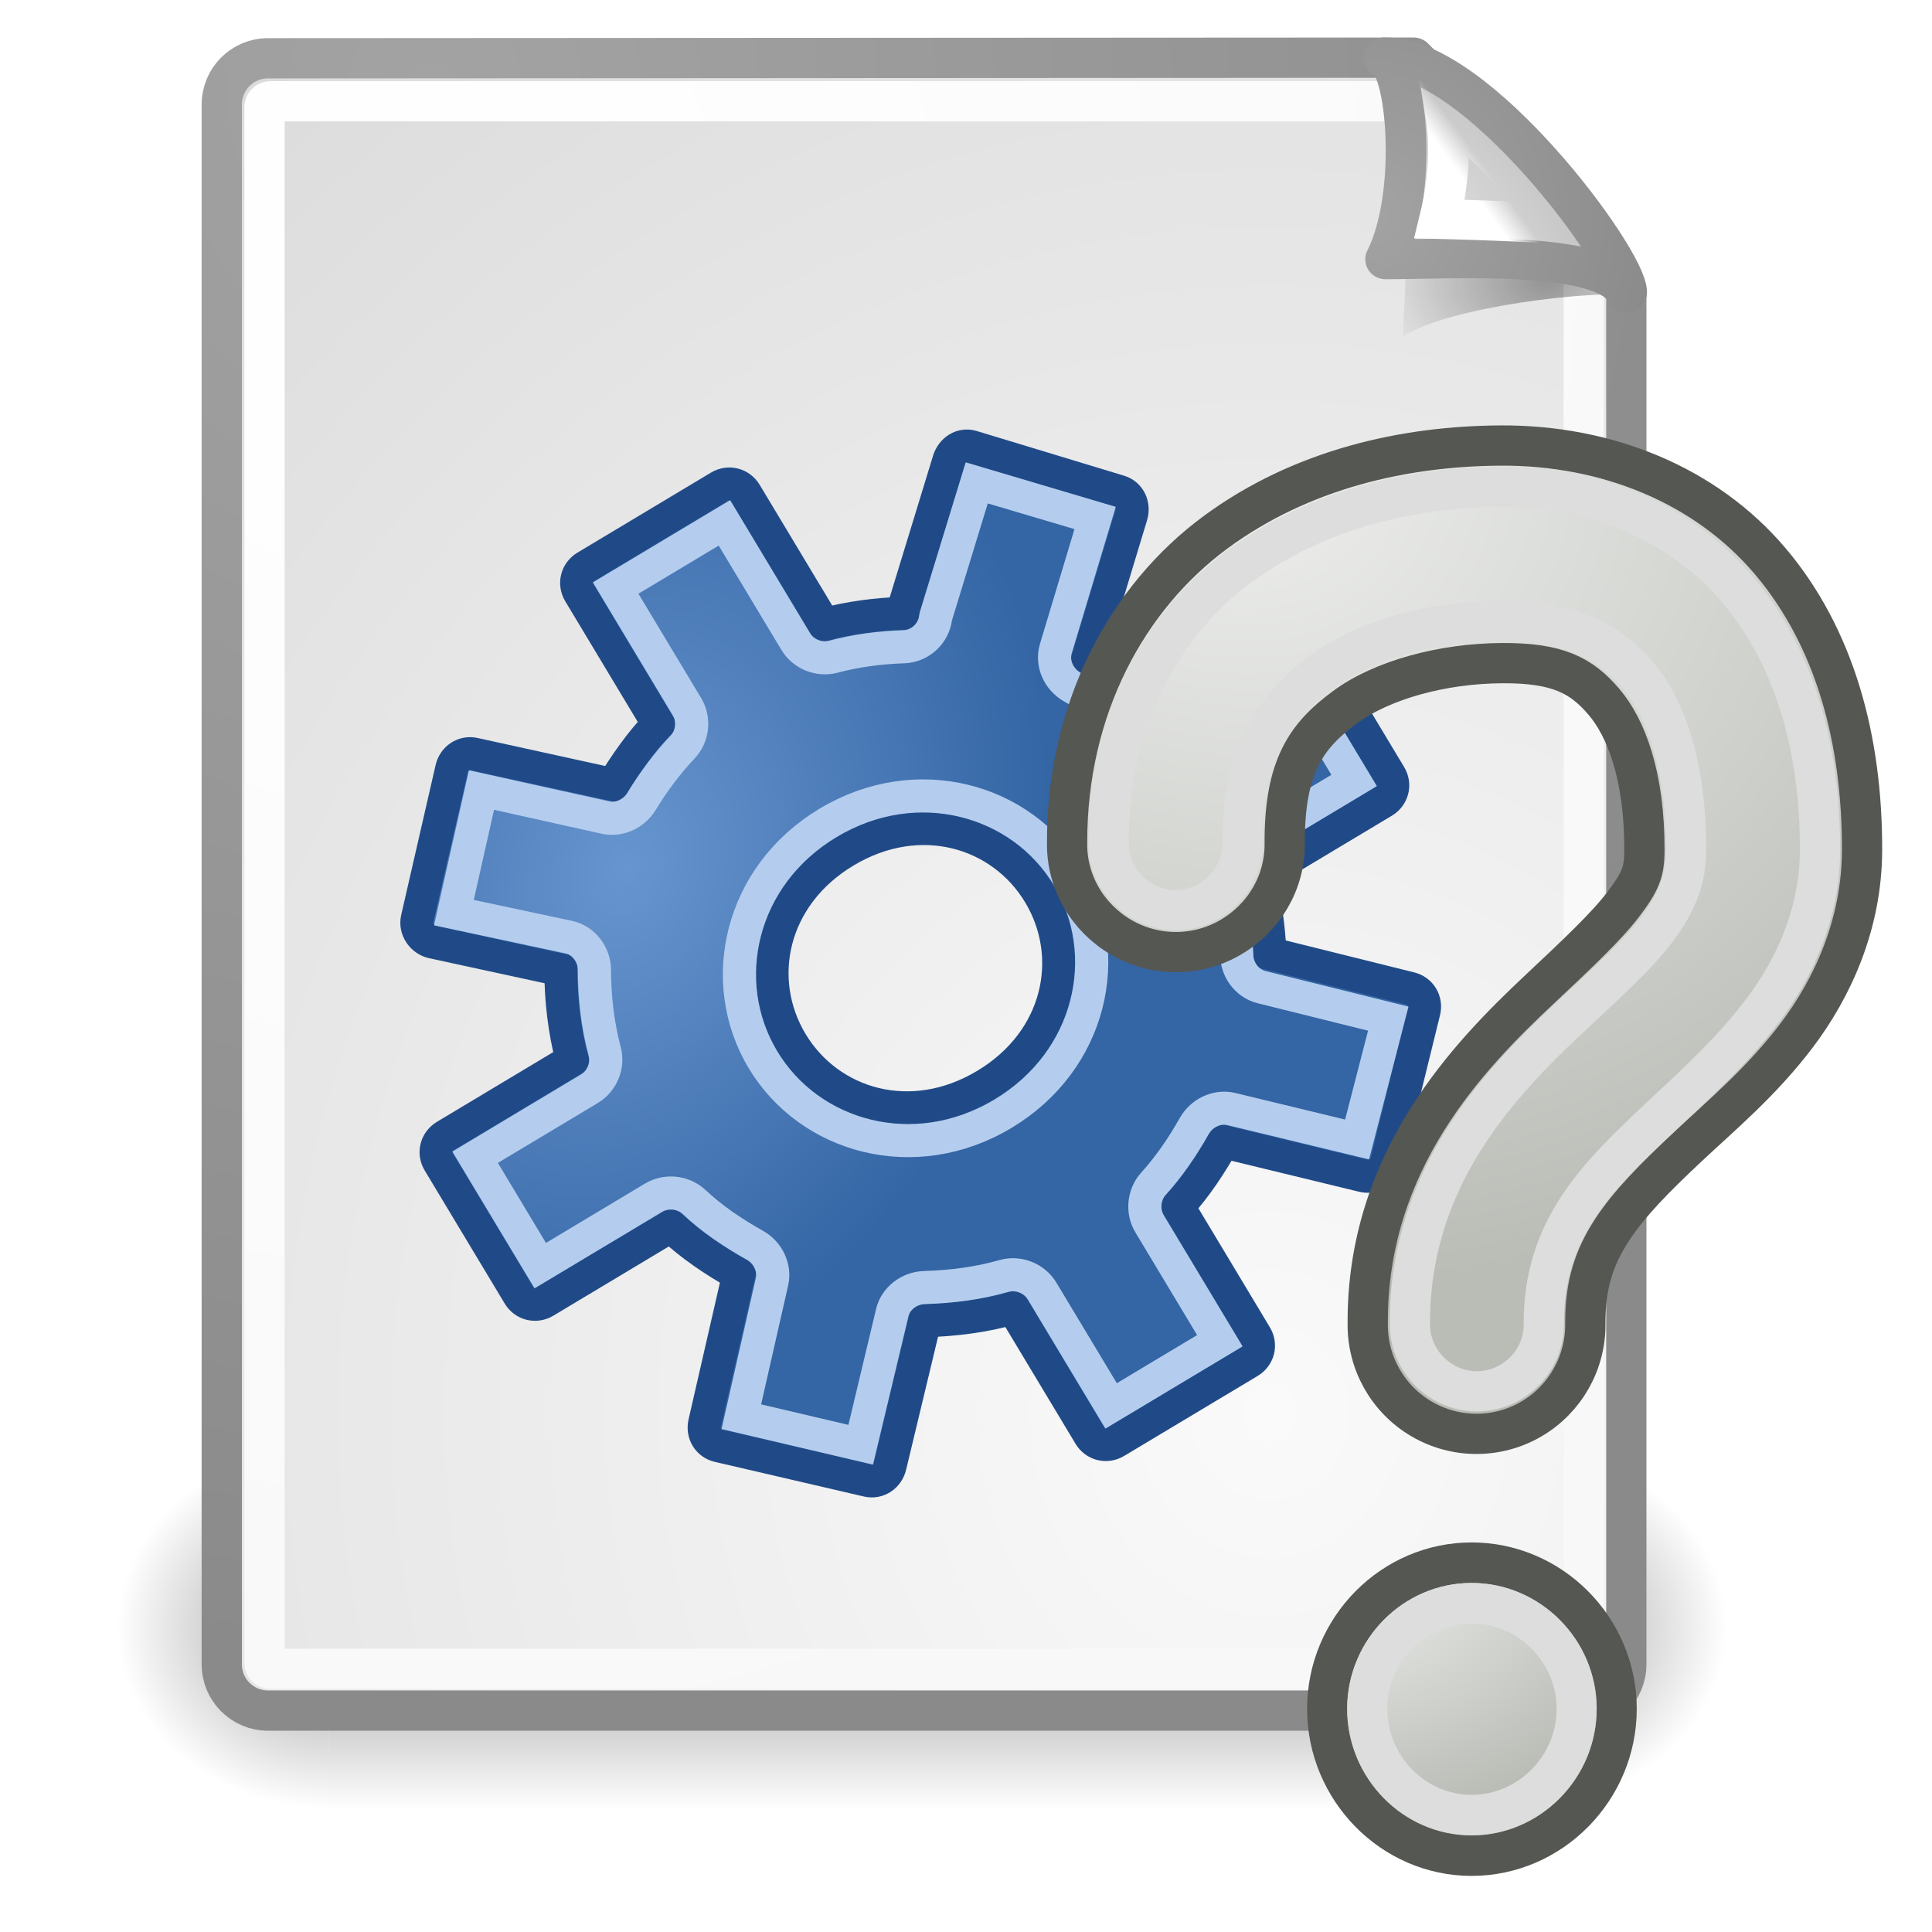
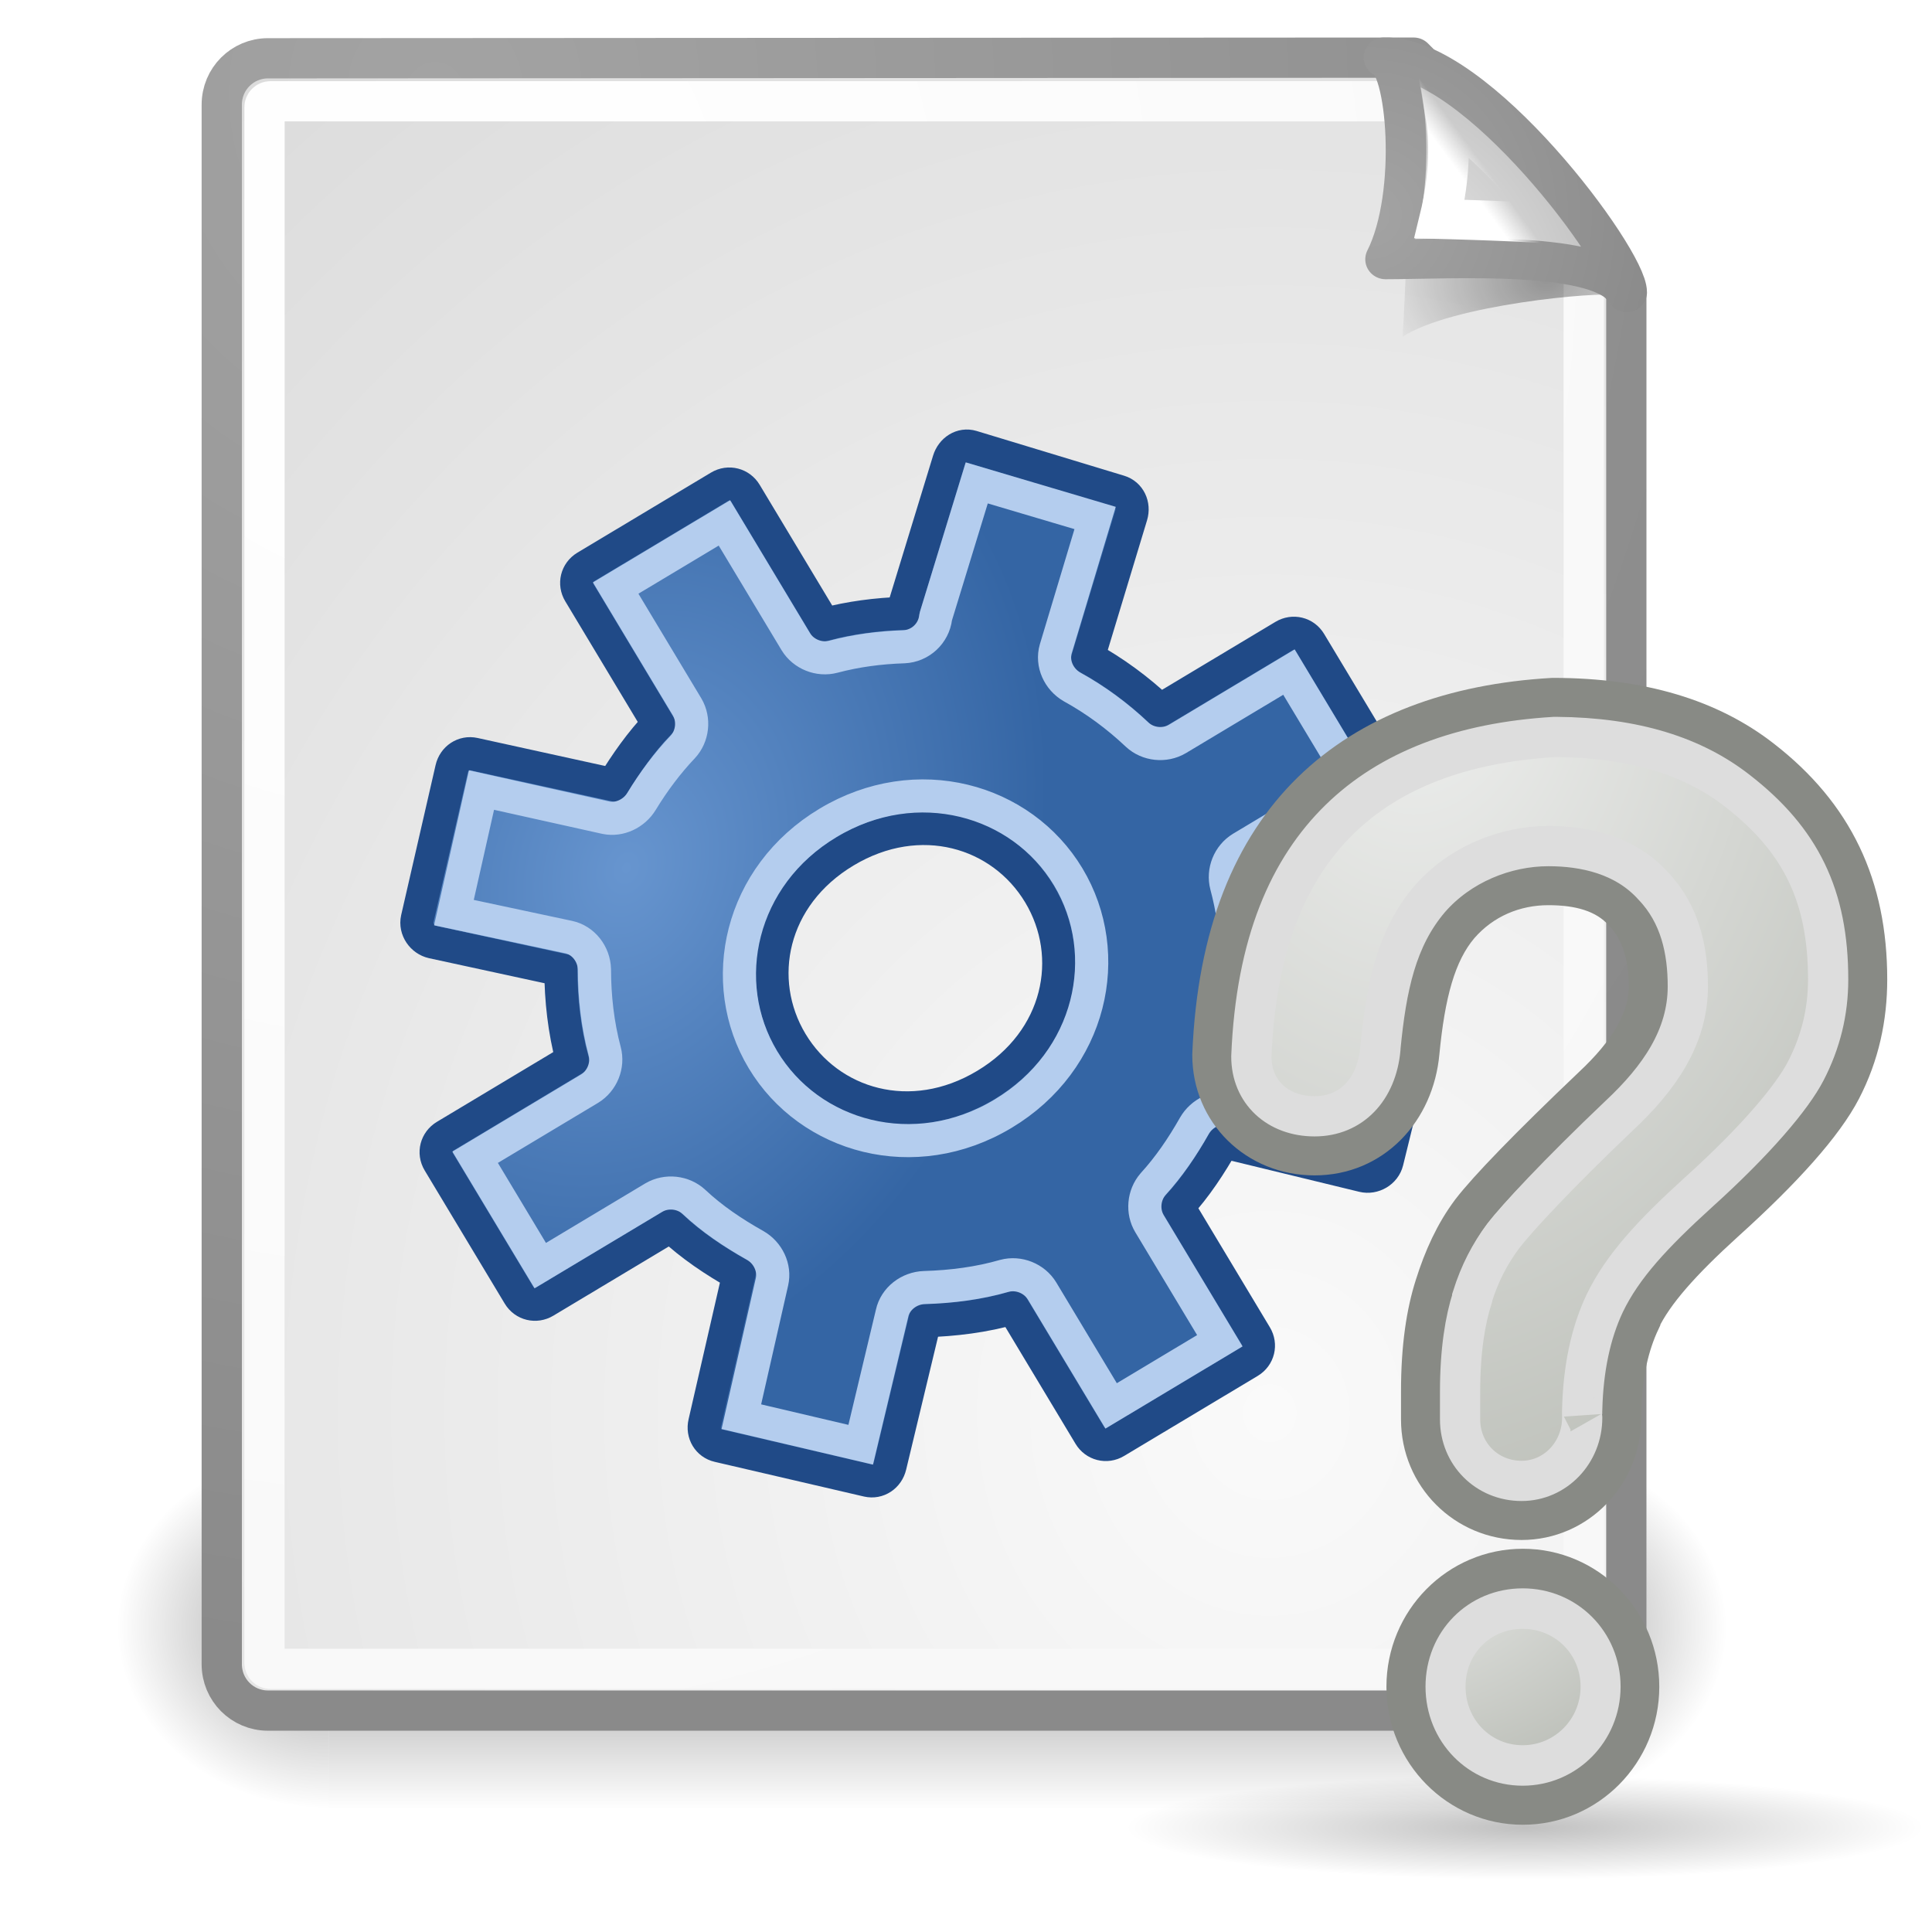
<svg xmlns="http://www.w3.org/2000/svg" xmlns:xlink="http://www.w3.org/1999/xlink" width="48px" height="48px" id="svg11300">
  <defs id="defs3">
    <linearGradient id="linearGradient3990">
      <stop style="stop-color:#6795cf;stop-opacity:1;" offset="0" id="stop3992" />
      <stop style="stop-color:#3465a4;stop-opacity:1;" offset="1" id="stop3994" />
    </linearGradient>
    <linearGradient id="linearGradient2277">
      <stop id="stop2279" offset="0" style="stop-color:#eff0ef;stop-opacity:1;" />
      <stop id="stop2281" offset="1" style="stop-color:#babdb6;stop-opacity:1;" />
    </linearGradient>
    <radialGradient xlink:href="#linearGradient3990" id="radialGradient2262" gradientUnits="userSpaceOnUse" gradientTransform="matrix(0.6461339,0.222705,-0.2929393,0.8425366,-18.07578,0.3108908)" cx="56.704" cy="10.241" fx="56.704" fy="10.241" r="14.75" />
-     <radialGradient xlink:href="#linearGradient2277" id="radialGradient4378" gradientUnits="userSpaceOnUse" gradientTransform="matrix(-0.4280522,1.717865,-1.948962,-0.4856362,86.41212,-11.41046)" cx="15.33" cy="10.901" fx="15.33" fy="10.901" r="11.625" />
-     <radialGradient xlink:href="#linearGradient2277" id="radialGradient4380" gradientUnits="userSpaceOnUse" gradientTransform="matrix(4.7031029e-3,2.165739,-2.787924,6.3326526e-3,27.91107,-23.76619)" cx="12.078" cy="5.116" fx="12.078" fy="5.116" r="5.579" />
    <linearGradient id="linearGradient259">
      <stop style="stop-color:#fafafa;stop-opacity:1;" offset="0" id="stop260" />
      <stop style="stop-color:#bbbbbb;stop-opacity:1;" offset="1" id="stop261" />
    </linearGradient>
    <linearGradient id="linearGradient269">
      <stop style="stop-color:#a3a3a3;stop-opacity:1;" offset="0" id="stop270" />
      <stop style="stop-color:#8a8a8a;stop-opacity:1;" offset="1" id="stop271" />
    </linearGradient>
    <linearGradient id="linearGradient15662">
      <stop style="stop-color:#ffffff;stop-opacity:1;" offset="0" id="stop15664" />
      <stop style="stop-color:#f8f8f8;stop-opacity:1;" offset="1" id="stop15666" />
    </linearGradient>
    <linearGradient id="linearGradient2251">
      <stop id="stop2253" offset="0" style="stop-color:#ffffff;stop-opacity:1;" />
      <stop id="stop2255" offset="1" style="stop-color:#ffffff;stop-opacity:0;" />
    </linearGradient>
    <linearGradient id="linearGradient4790">
      <stop id="stop4792" offset="0" style="stop-color:#000000;stop-opacity:1;" />
      <stop id="stop4794" offset="1" style="stop-color:#000000;stop-opacity:0;" />
    </linearGradient>
    <linearGradient id="linearGradient3688">
      <stop id="stop3690" offset="0" style="stop-color:black;stop-opacity:1;" />
      <stop id="stop3692" offset="1" style="stop-color:black;stop-opacity:0;" />
    </linearGradient>
    <linearGradient id="linearGradient3702">
      <stop id="stop3704" offset="0" style="stop-color:black;stop-opacity:0;" />
      <stop style="stop-color:black;stop-opacity:1;" offset="0.5" id="stop3710" />
      <stop id="stop3706" offset="1" style="stop-color:black;stop-opacity:0;" />
    </linearGradient>
    <radialGradient xlink:href="#linearGradient3688" id="radialGradient2401" gradientUnits="userSpaceOnUse" gradientTransform="matrix(2.003784,0,0,1.4,27.98813,-17.4)" cx="4.993" cy="43.5" fx="4.993" fy="43.5" r="2.5" />
    <radialGradient xlink:href="#linearGradient3688" id="radialGradient2403" gradientUnits="userSpaceOnUse" gradientTransform="matrix(2.003784,0,0,1.4,-20.01187,-104.4)" cx="4.993" cy="43.5" fx="4.993" fy="43.5" r="2.5" />
    <linearGradient xlink:href="#linearGradient3702" id="linearGradient2405" gradientUnits="userSpaceOnUse" x1="25.058" y1="47.028" x2="25.058" y2="39.999" />
    <radialGradient xlink:href="#linearGradient259" id="radialGradient2407" gradientUnits="userSpaceOnUse" gradientTransform="matrix(0.961084,0,0,1.044459,-4.060961e-3,-0.142424)" cx="33.967" cy="35.737" fx="33.967" fy="35.737" r="86.708" />
    <radialGradient xlink:href="#linearGradient269" id="radialGradient2409" gradientUnits="userSpaceOnUse" gradientTransform="matrix(0.968868,0,0,1.036068,3.351554,0.506089)" cx="8.824" cy="3.756" fx="8.824" fy="3.756" r="37.752" />
    <radialGradient xlink:href="#linearGradient15662" id="radialGradient2411" gradientUnits="userSpaceOnUse" gradientTransform="matrix(0.968273,0,0,1.032767,3.353553,0.646447)" cx="8.144" cy="7.268" fx="8.144" fy="7.268" r="38.159" />
    <radialGradient xlink:href="#linearGradient4790" id="radialGradient2413" gradientUnits="userSpaceOnUse" gradientTransform="matrix(1.744653,0,0,1.283833,-26.58256,-3.478359)" cx="37.03" cy="12.989" fx="37.03" fy="12.989" r="4.293" />
    <radialGradient xlink:href="#linearGradient259" id="radialGradient2415" gradientUnits="userSpaceOnUse" gradientTransform="matrix(0.148355,1.009137e-2,-1.104438e-2,0.162365,25.06011,12.81706)" cx="30.654" cy="14.937" fx="30.654" fy="14.937" r="86.708" />
    <radialGradient xlink:href="#linearGradient269" id="radialGradient2417" gradientUnits="userSpaceOnUse" gradientTransform="matrix(0.331735,0,0,0.353831,20.10526,9.5823)" cx="31.863" cy="2.367" fx="31.863" fy="2.367" r="37.752" />
    <linearGradient xlink:href="#linearGradient2251" id="linearGradient2419" gradientUnits="userSpaceOnUse" gradientTransform="matrix(-2.48131e-2,-0.756771,0.756567,-2.481981e-2,8.221918,36.1682)" x1="33.396" y1="36.921" x2="34.17" y2="38.07" />
+     <linearGradient id="linearGradient15837">
+       <stop id="stop15839" offset="0" style="stop-color:#000000;stop-opacity:1;" />
+       <stop id="stop15841" offset="1" style="stop-color:#000000;stop-opacity:0;" />
+     </linearGradient>
+     <radialGradient xlink:href="#linearGradient15837" id="radialGradient4085" gradientUnits="userSpaceOnUse" gradientTransform="matrix(1,0,0,7.4074073e-2,0,0.4629607)" cx="26.813" cy="0.5" fx="26.813" fy="0.5" r="25.313" />
+     <radialGradient xlink:href="#linearGradient2277" id="radialGradient4087" gradientUnits="userSpaceOnUse" gradientTransform="matrix(4.7031029e-3,2.165739,-2.787924,6.3326526e-3,27.91107,-23.76619)" cx="12.078" cy="5.116" fx="12.078" fy="5.116" r="5.579" />
+     <radialGradient xlink:href="#linearGradient2277" id="radialGradient4089" gradientUnits="userSpaceOnUse" gradientTransform="matrix(-0.2845599,2.852686,-1.985305,-0.1980374,-23.58148,-70.21613)" cx="13.154" cy="-21.555" fx="13.154" fy="-21.555" r="12.312" />
  </defs>
  <g id="layer1">
    <g id="g2385" transform="translate(-1.094465,-2.067845)">
      <g id="layer6">
        <g transform="matrix(1.052632,0,0,1.285713,-1.263158,-13.42854)" style="opacity:0.4" id="g3712">
          <rect style="opacity:1;fill:url(#radialGradient2401);fill-opacity:1;stroke:none;stroke-width:1;stroke-linecap:round;stroke-linejoin:miter;stroke-miterlimit:4;stroke-dasharray:none;stroke-opacity:1" id="rect2801" width="5" height="7" x="38" y="40" />
          <rect style="opacity:1;fill:url(#radialGradient2403);fill-opacity:1;stroke:none;stroke-width:1;stroke-linecap:round;stroke-linejoin:miter;stroke-miterlimit:4;stroke-dasharray:none;stroke-opacity:1" id="rect3696" width="5" height="7" x="-10" y="-47" transform="scale(-1,-1)" />
          <rect style="opacity:1;fill:url(#linearGradient2405);fill-opacity:1;stroke:none;stroke-width:1;stroke-linecap:round;stroke-linejoin:miter;stroke-miterlimit:4;stroke-dasharray:none;stroke-opacity:1" id="rect3700" width="28" height="7" x="10" y="40" />
        </g>
      </g>
      <g id="g2392" style="display:inline">
        <path id="rect15391" d="M 7.753,3.516 L 36.218,3.5 C 36.218,3.5 41.5,8.796 41.5,9.435 L 41.5,43.414 C 41.5,44.053 40.987,44.567 40.35,44.567 L 7.753,44.567 C 7.116,44.567 6.604,44.053 6.604,43.414 L 6.604,4.668 C 6.604,4.03 7.116,3.516 7.753,3.516 z" style="color:#000000;fill:url(#radialGradient2407);fill-opacity:1;fill-rule:nonzero;stroke:url(#radialGradient2409);stroke-width:1;stroke-linecap:round;stroke-linejoin:round;marker:none;marker-start:none;marker-mid:none;marker-end:none;stroke-miterlimit:4;stroke-dashoffset:0;stroke-opacity:1;visibility:visible;display:block;overflow:visible" />
        <path id="rect15660" d="M 7.815,4.584 L 36.691,4.584 C 36.691,4.584 40.442,8.605 40.442,8.688 L 40.442,43.381 C 40.442,43.464 40.375,43.53 40.293,43.53 L 7.815,43.53 C 7.733,43.53 7.666,43.464 7.666,43.381 L 7.666,4.733 C 7.666,4.65 7.733,4.584 7.815,4.584 z" style="color:#000000;fill:none;fill-opacity:1;fill-rule:nonzero;stroke:url(#radialGradient2411);stroke-width:1;stroke-linecap:round;stroke-linejoin:round;marker:none;marker-start:none;marker-mid:none;marker-end:none;stroke-miterlimit:4;stroke-dashoffset:0;stroke-opacity:1;visibility:visible;display:block;overflow:visible" />
      </g>
      <g style="display:inline" id="layer5">
        <g transform="matrix(0.589097,0,0,0.577622,17.11331,1.395056)" id="g1918">
          <path style="opacity:0.357;color:#000000;fill:url(#radialGradient2413);fill-opacity:1;fill-rule:evenodd;stroke:none;stroke-width:1;stroke-linecap:butt;stroke-linejoin:miter;marker:none;marker-start:none;marker-mid:none;marker-end:none;stroke-miterlimit:4;stroke-dasharray:none;stroke-dashoffset:0;stroke-opacity:1;visibility:visible;display:inline;overflow:visible" d="M 40.985,13.861 C 40.257,12.515 34.882,10.131 32.085,9.331 C 32.254,10.904 31.962,15.649 31.962,15.649 C 34.024,14.274 40.204,13.699 40.985,13.861 z" id="path5348" />
          <path style="opacity:1;color:#000000;fill:url(#radialGradient2415);fill-opacity:1;fill-rule:nonzero;stroke:url(#radialGradient2417);stroke-width:1.714;stroke-linecap:butt;stroke-linejoin:round;marker:none;marker-start:none;marker-mid:none;marker-end:none;stroke-miterlimit:4;stroke-dasharray:none;stroke-dashoffset:0;stroke-opacity:1;visibility:visible;display:block;overflow:visible" d="M 41.411,13.739 C 41.424,12.324 35.058,3.532 31.175,3.635 C 32.148,3.868 32.634,9.506 31.244,12.318 C 33.994,12.318 40.447,11.881 41.411,13.739 z" id="path2210" />
          <path id="path2247" d="M 38.373,10.821 C 37.822,9.801 35.225,6.982 33.77,6.045 C 33.951,7.125 33.991,8.644 33.525,10.584 C 33.525,10.584 37.782,10.698 38.373,10.821 z" style="opacity:1;color:#000000;fill:none;fill-opacity:1;fill-rule:evenodd;stroke:url(#linearGradient2419);stroke-width:1.714;stroke-linecap:butt;stroke-linejoin:miter;marker:none;marker-start:none;marker-mid:none;marker-end:none;stroke-miterlimit:4;stroke-dasharray:none;stroke-dashoffset:0;stroke-opacity:1;visibility:visible;display:inline;overflow:visible" />
        </g>
      </g>
    </g>
    <path style="fill:url(#radialGradient2262);fill-opacity:1;fill-rule:evenodd;stroke:#204a87;stroke-width:0.823;stroke-linecap:butt;stroke-linejoin:miter;stroke-miterlimit:4;stroke-dasharray:none;stroke-dashoffset:0;stroke-opacity:1" d="M 14.558,14.083 C 14.328,14.221 14.263,14.505 14.396,14.726 L 16.355,17.986 C 15.918,18.445 15.554,18.965 15.231,19.495 L 11.778,18.737 C 11.525,18.681 11.282,18.841 11.223,19.102 L 10.368,22.827 C 10.31,23.088 10.494,23.348 10.747,23.404 L 13.935,24.095 C 13.937,24.843 14.021,25.597 14.217,26.336 L 11.066,28.225 C 10.844,28.358 10.766,28.639 10.904,28.868 L 12.892,32.175 C 13.029,32.404 13.314,32.468 13.536,32.335 L 16.664,30.46 C 17.177,30.942 17.753,31.324 18.355,31.664 L 17.509,35.352 C 17.448,35.612 17.597,35.86 17.849,35.918 L 21.558,36.78 C 21.811,36.838 22.052,36.676 22.113,36.416 L 22.978,32.813 C 23.711,32.791 24.451,32.702 25.172,32.494 L 27.074,35.659 C 27.207,35.881 27.488,35.957 27.718,35.819 L 31.036,33.831 C 31.266,33.693 31.33,33.409 31.197,33.188 L 29.267,29.975 C 29.715,29.484 30.075,28.934 30.395,28.367 L 33.867,29.21 C 34.119,29.271 34.396,29.115 34.46,28.855 L 35.377,25.125 C 35.441,24.865 35.287,24.619 35.036,24.558 L 31.55,23.691 C 31.524,23.052 31.435,22.403 31.267,21.772 L 34.371,19.912 C 34.593,19.779 34.67,19.498 34.533,19.269 L 32.545,15.962 C 32.408,15.733 32.123,15.669 31.901,15.802 L 28.82,17.648 C 28.275,17.133 27.678,16.696 27.035,16.34 L 28.104,12.808 C 28.181,12.553 28.058,12.288 27.81,12.213 L 24.144,11.101 C 23.896,11.027 23.653,11.186 23.575,11.442 L 22.455,15.102 C 22.441,15.146 22.441,15.195 22.44,15.239 C 21.787,15.26 21.123,15.344 20.479,15.515 L 18.52,12.255 C 18.387,12.034 18.105,11.957 17.875,12.095 L 14.558,14.083 z M 20.996,21.149 C 22.848,20.039 24.888,20.652 25.823,22.208 C 26.758,23.764 26.341,25.849 24.488,26.959 C 22.636,28.07 20.597,27.456 19.661,25.9 C 18.726,24.344 19.144,22.259 20.996,21.149 z" id="path2212" />
    <path style="fill:none;fill-opacity:1;fill-rule:evenodd;stroke:#b4cdee;stroke-width:0.932;stroke-linecap:butt;stroke-linejoin:miter;stroke-miterlimit:4;stroke-dasharray:none;stroke-dashoffset:0;stroke-opacity:1" id="path3195" d="M 60.5,3.25 L 60.5,7.156 C 60.496,7.57 60.21,7.948 59.812,8.062 C 59.213,8.229 58.617,8.473 58.031,8.781 C 57.681,8.965 57.228,8.925 56.938,8.656 L 54.344,6.188 L 51.906,8.75 L 54.312,11 C 54.627,11.294 54.679,11.781 54.469,12.156 C 54.069,12.827 53.745,13.538 53.531,14.281 C 53.417,14.679 53.039,14.965 52.625,14.969 L 48.875,14.969 L 48.875,18.531 L 52.594,18.531 C 53.008,18.535 53.386,18.821 53.5,19.219 C 53.689,19.887 53.98,20.514 54.344,21.156 C 54.545,21.516 54.504,21.985 54.219,22.281 L 51.531,25.094 L 54,27.5 L 56.656,24.781 C 56.95,24.467 57.437,24.415 57.812,24.625 C 58.487,25.004 59.184,25.308 59.906,25.5 C 60.304,25.614 60.59,25.992 60.594,26.406 L 60.594,30.188 L 64.156,30.188 L 64.156,26.344 C 64.155,25.939 64.429,25.565 64.812,25.438 C 65.438,25.25 66.05,24.969 66.656,24.625 C 67.016,24.424 67.485,24.464 67.781,24.75 L 70.375,27.312 L 72.875,24.844 L 70.281,22.25 C 69.978,21.947 69.937,21.462 70.156,21.094 C 70.475,20.508 70.724,19.916 70.906,19.281 C 71.021,18.883 71.398,18.597 71.812,18.594 L 75.5,18.594 L 75.5,15.031 L 71.844,15.031 C 71.43,15.028 71.052,14.742 70.938,14.344 C 70.73,13.6 70.44,12.904 70.062,12.25 C 69.852,11.874 69.904,11.387 70.219,11.094 L 73.062,8.5 L 70.719,5.938 L 67.812,8.562 L 67.781,8.594 C 67.502,8.954 66.998,9.063 66.594,8.844 C 65.999,8.512 65.392,8.248 64.75,8.062 C 64.352,7.948 64.066,7.57 64.062,7.156 L 64.062,3.25 L 60.5,3.25 z M 62.219,12 C 65.12,12 67.219,14.229 67.219,16.781 C 67.219,19.333 65.12,21.562 62.219,21.562 C 59.318,21.563 57.219,19.333 57.219,16.781 C 57.219,14.229 59.318,12 62.219,12 z" transform="matrix(0.758345,-0.4544985,0.454298,0.7558782,-32.05998,39.65059)" />
-     <g id="g4370" transform="translate(-27.95711,1.631282)">
-       <g id="g4366">
-         <path style="fill:url(#radialGradient4378);fill-opacity:1;fill-rule:evenodd;stroke:#555753;stroke-width:1;stroke-linecap:round;stroke-linejoin:miter;stroke-miterlimit:4;stroke-dasharray:none;stroke-opacity:1" id="path4352" d="M 65.25,9.438 C 62.877,9.449 60.306,10.01 58.156,11.594 C 55.98,13.197 54.459,15.951 54.469,19.312 C 54.455,20.284 54.978,21.169 55.812,21.656 C 56.651,22.146 57.692,22.146 58.531,21.656 C 59.365,21.169 59.889,20.284 59.875,19.312 C 59.87,17.405 60.412,16.647 61.375,15.938 C 62.291,15.262 63.794,14.851 65.281,14.844 C 66.655,14.837 67.248,15.146 67.812,15.812 C 68.351,16.449 68.819,17.627 68.812,19.5 C 68.811,20.035 68.714,20.273 68.281,20.844 C 67.869,21.388 67.107,22.104 66.219,22.938 C 64.426,24.619 61.917,27.216 61.938,31.25 C 61.924,32.222 62.434,33.131 63.281,33.625 C 64.12,34.115 65.161,34.115 66,33.625 C 66.847,33.131 67.357,32.222 67.344,31.25 C 67.339,30.269 67.574,29.597 68,28.938 C 68.426,28.278 69.077,27.621 69.906,26.844 C 70.722,26.079 71.721,25.247 72.594,24.094 C 73.479,22.925 74.213,21.34 74.219,19.5 C 74.228,16.725 73.536,14.201 71.938,12.312 C 70.325,10.408 67.863,9.425 65.25,9.438 z" />
-         <path style="fill:none;fill-opacity:1;fill-rule:evenodd;stroke:#dddddd;stroke-width:1.202;stroke-linecap:round;stroke-linejoin:miter;stroke-miterlimit:4;stroke-dasharray:none;stroke-opacity:1" id="path2339" d="M 24.219,5.438 C 21.558,5.45 18.723,6.105 16.406,7.812 C 14.112,9.503 12.49,12.397 12.5,16.062 C 12.49,16.779 12.871,17.445 13.5,17.812 C 14.122,18.175 14.878,18.175 15.5,17.812 C 16.129,17.445 16.51,16.779 16.5,16.062 C 16.493,13.511 17.462,11.995 18.812,11 C 20.232,9.954 22.238,9.447 24.25,9.438 C 26.118,9.429 27.422,10.016 28.281,11.031 C 29.184,12.098 29.758,13.847 29.75,16.312 C 29.747,17.158 29.459,17.885 28.875,18.656 C 28.256,19.474 27.315,20.314 26.25,21.312 C 24.139,23.292 21.479,26.105 21.5,30.438 C 21.49,31.154 21.871,31.82 22.5,32.188 C 23.122,32.55 23.878,32.55 24.5,32.188 C 25.129,31.82 25.51,31.154 25.5,30.438 C 25.493,29.054 25.88,27.955 26.5,27 C 27.126,26.036 27.963,25.225 28.969,24.281 C 29.981,23.332 31.08,22.35 32.031,21.094 C 32.97,19.854 33.744,18.197 33.75,16.312 C 33.76,13.181 32.962,10.486 31.281,8.5 C 29.61,6.526 27.045,5.424 24.219,5.438 z" transform="matrix(0.8316704,0,0,0.8316704,45.10588,5.940711)" />
-       </g>
-       <g id="g4362">
-         <path style="fill:url(#radialGradient4380);fill-opacity:1;fill-rule:evenodd;stroke:#555753;stroke-width:1.87;stroke-linecap:butt;stroke-linejoin:round;stroke-miterlimit:4;stroke-dasharray:none;stroke-dashoffset:0;stroke-opacity:1" id="path4358" d="M 19.969,2.531 C 16.262,2.531 13.219,5.574 13.219,9.281 C 13.219,12.988 16.248,16.062 19.969,16.062 C 23.69,16.062 26.75,13.002 26.75,9.281 C 26.75,5.56 23.676,2.531 19.969,2.531 z" transform="matrix(0.531788,0,0,0.5379396,53.89912,35.83139)" />
-         <path style="fill:none;fill-opacity:1;fill-rule:evenodd;stroke:#dddddd;stroke-width:1.87;stroke-linecap:butt;stroke-linejoin:round;stroke-miterlimit:4;stroke-dasharray:none;stroke-dashoffset:0;stroke-opacity:1" id="path5144" d="M 19.969,4.406 C 17.289,4.406 15.094,6.602 15.094,9.281 C 15.094,11.964 17.284,14.188 19.969,14.188 C 22.658,14.188 24.875,11.97 24.875,9.281 C 24.875,6.596 22.652,4.406 19.969,4.406 z" transform="matrix(0.531788,0,0,0.5379396,53.89912,35.83139)" />
-       </g>
+     <g id="g4096" transform="translate(1.767767,49.85103)">
+       <path transform="matrix(0.3927156,0,0,0.6885273,25.58728,-4.790134)" d="M 52.125,0.5 A 25.313,1.875 0 1 1 1.5,0.5 A 25.313,1.875 0 1 1 52.125,0.5 z" id="path14866" style="opacity:0.247;fill:url(#radialGradient4085);fill-opacity:1;fill-rule:evenodd;stroke:none;stroke-width:0.5;stroke-linecap:round;stroke-linejoin:round;stroke-miterlimit:4;stroke-dasharray:none;stroke-dashoffset:0;stroke-opacity:1" />
+       <path transform="matrix(0.5842792,0,0,0.5910381,24.39552,-13.43223)" d="M 24.926,9.286 A 4.95,4.95 0 1 1 15.026,9.286 A 4.95,4.95 0 1 1 24.926,9.286 z" id="path2222" style="fill:url(#radialGradient4087);fill-opacity:1;fill-rule:evenodd;stroke:#888a85;stroke-width:1.702;stroke-linecap:butt;stroke-linejoin:round;stroke-miterlimit:4;stroke-dasharray:none;stroke-dashoffset:0;stroke-opacity:1" />
+       <path transform="matrix(0.5842792,0,0,0.5910381,24.39552,-13.43223)" d="M 19.969,6 C 18.12,6 16.688,7.432 16.688,9.281 C 16.688,11.129 18.135,12.594 19.969,12.594 C 21.802,12.594 23.281,11.114 23.281,9.281 C 23.281,7.447 21.816,6 19.969,6 z" id="path2317" style="fill:none;fill-opacity:1;fill-rule:evenodd;stroke:#dddddd;stroke-width:1.702;stroke-linecap:butt;stroke-linejoin:round;stroke-miterlimit:4;stroke-dasharray:none;stroke-dashoffset:0;stroke-opacity:1" />
+       <path transform="matrix(0.6885273,0,0,0.6885273,22.91017,-14.09137)" d="M 20.188,-26.75 C 16.571,-26.54 13.61,-25.436 11.5,-23.375 C 9.384,-21.308 8.083,-18.24 7.906,-13.875 C 7.906,-11.828 9.521,-10.25 11.594,-10.25 C 13.666,-10.25 15.184,-11.861 15.375,-13.969 C 15.576,-16.049 15.953,-17.555 16.812,-18.562 C 17.643,-19.515 18.801,-20 20.031,-20 C 21.124,-20 22.094,-19.76 22.75,-19.031 C 23.405,-18.348 23.656,-17.401 23.656,-16.344 C 23.656,-15.108 22.915,-13.925 21.625,-12.719 C 19.346,-10.551 17.853,-9.005 17.25,-8.219 C 16.655,-7.425 16.25,-6.526 15.938,-5.531 C 15.633,-4.578 15.437,-3.341 15.438,-1.719 L 15.438,-0.719 C 15.438,1.296 17.048,2.906 19.062,2.906 C 21.065,2.906 22.656,1.239 22.656,-0.781 C 22.656,-0.905 22.66,-0.918 22.656,-0.969 C 22.654,-1 22.654,-1.031 22.656,-1.062 C 22.691,-2.343 22.932,-3.41 23.344,-4.281 C 23.344,-4.292 23.344,-4.302 23.344,-4.312 C 23.829,-5.322 24.822,-6.433 26.375,-7.844 C 28.532,-9.789 29.959,-11.401 30.594,-12.625 C 31.25,-13.891 31.531,-15.225 31.531,-16.594 C 31.531,-19.963 30.317,-22.517 27.719,-24.531 C 25.846,-25.991 23.375,-26.744 20.219,-26.75 C 20.207,-26.75 20.199,-26.75 20.188,-26.75 z" id="path2864" style="font-size:28px;font-style:normal;font-weight:normal;fill:url(#radialGradient4089);fill-opacity:1;stroke:#888a85;stroke-width:1.452px;stroke-linecap:butt;stroke-linejoin:miter;stroke-opacity:1;font-family:Arial Black" />
+       <path style="font-size:28px;font-style:normal;font-weight:normal;fill:none;fill-opacity:1;stroke:#dddddd;stroke-width:1.452px;stroke-linecap:butt;stroke-linejoin:miter;stroke-opacity:1;font-family:Arial Black" id="path3261" d="M 20.25,-25.344 C 16.893,-25.143 14.306,-24.139 12.5,-22.375 C 10.682,-20.599 9.478,-17.918 9.312,-13.812 C 9.312,-12.527 10.272,-11.656 11.594,-11.656 C 12.915,-11.656 13.835,-12.622 13.969,-14.094 C 13.969,-14.104 13.969,-14.115 13.969,-14.125 C 14.182,-16.324 14.545,-18.087 15.75,-19.5 C 16.835,-20.744 18.469,-21.406 20.031,-21.406 C 21.328,-21.406 22.798,-21.097 23.812,-19.969 C 24.795,-18.944 25.062,-17.622 25.062,-16.344 C 25.062,-14.518 24.029,-13.03 22.594,-11.688 C 20.336,-9.54 18.886,-7.969 18.406,-7.344 C 17.92,-6.695 17.555,-5.997 17.281,-5.125 C 17.281,-5.115 17.281,-5.104 17.281,-5.094 C 17.033,-4.316 16.844,-3.228 16.844,-1.719 L 16.844,-0.719 C 16.844,0.529 17.815,1.5 19.062,1.5 C 20.274,1.5 21.25,0.485 21.25,-0.781 C 21.25,-1.037 21.244,-0.948 21.25,-0.875 C 21.246,-0.948 21.246,-1.021 21.25,-1.094 C 21.289,-2.535 21.547,-3.814 22.062,-4.906 C 22.71,-6.254 23.821,-7.437 25.438,-8.906 C 27.537,-10.8 28.83,-12.351 29.312,-13.281 C 29.861,-14.339 30.125,-15.434 30.125,-16.594 C 30.125,-19.601 29.143,-21.624 26.844,-23.406 C 25.278,-24.626 23.18,-25.322 20.312,-25.344 C 20.289,-25.344 20.274,-25.344 20.25,-25.344 z" transform="matrix(0.6885273,0,0,0.6885273,22.91017,-14.09137)" />
    </g>
  </g>
</svg>
